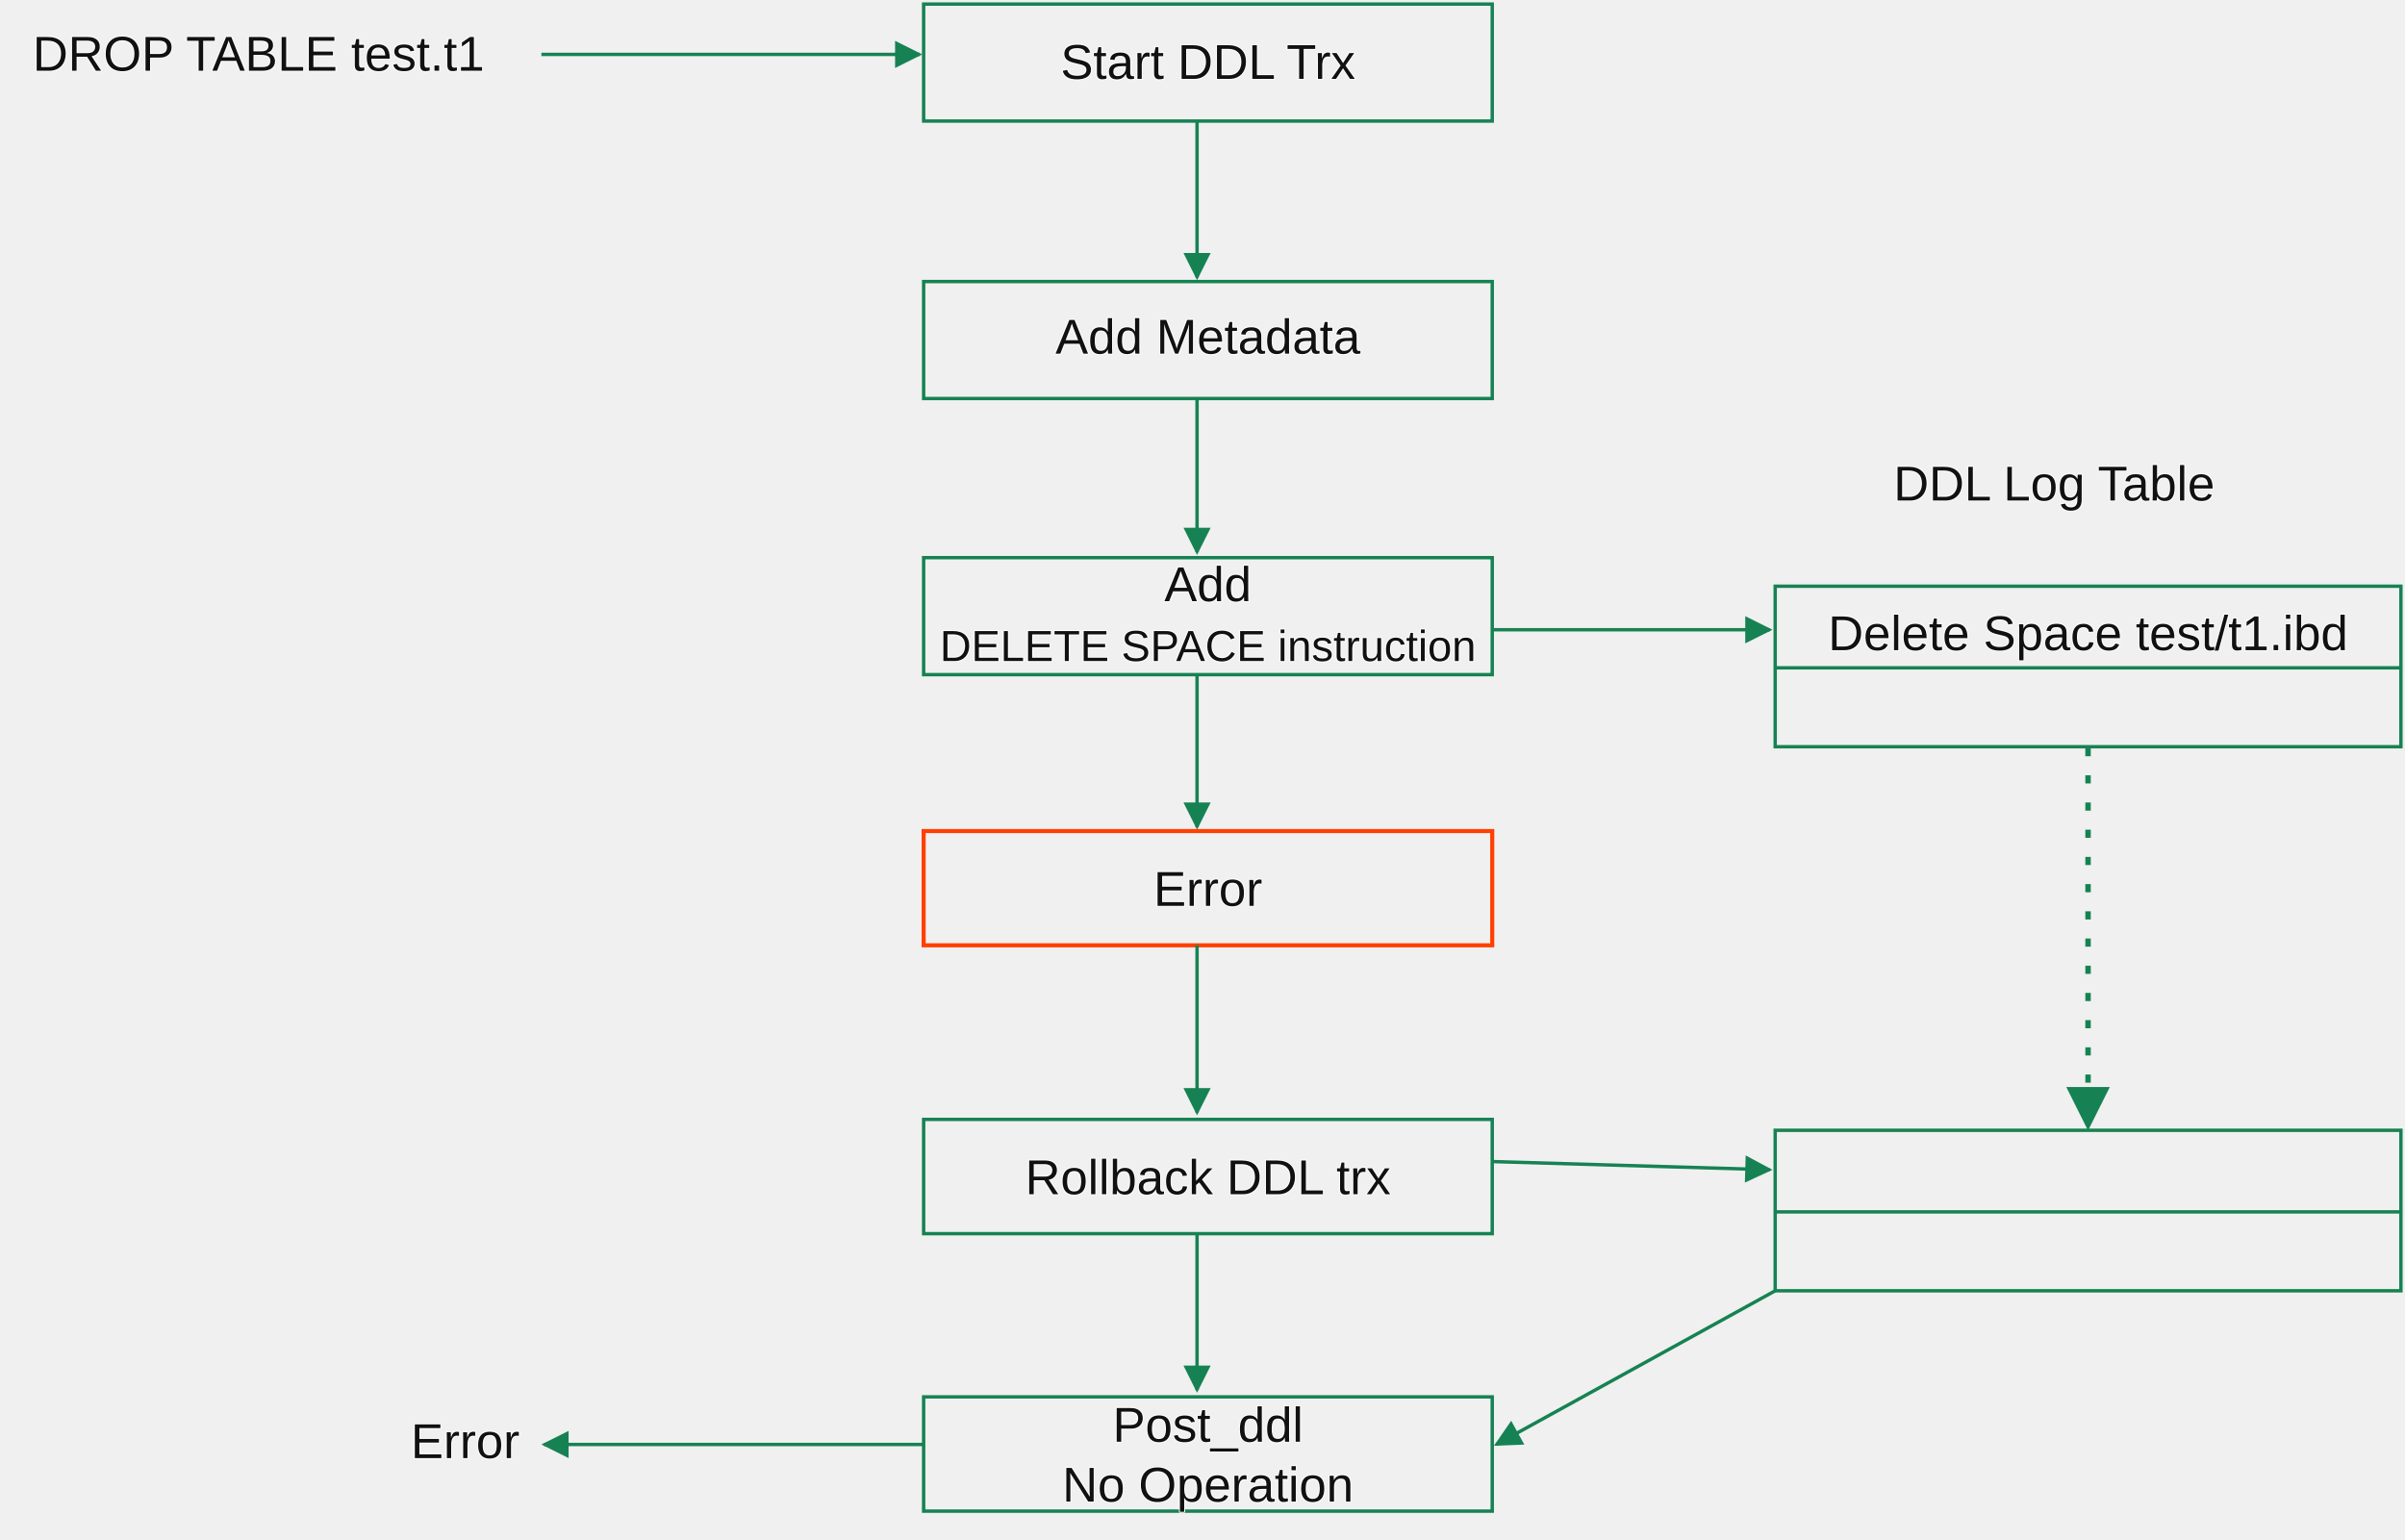
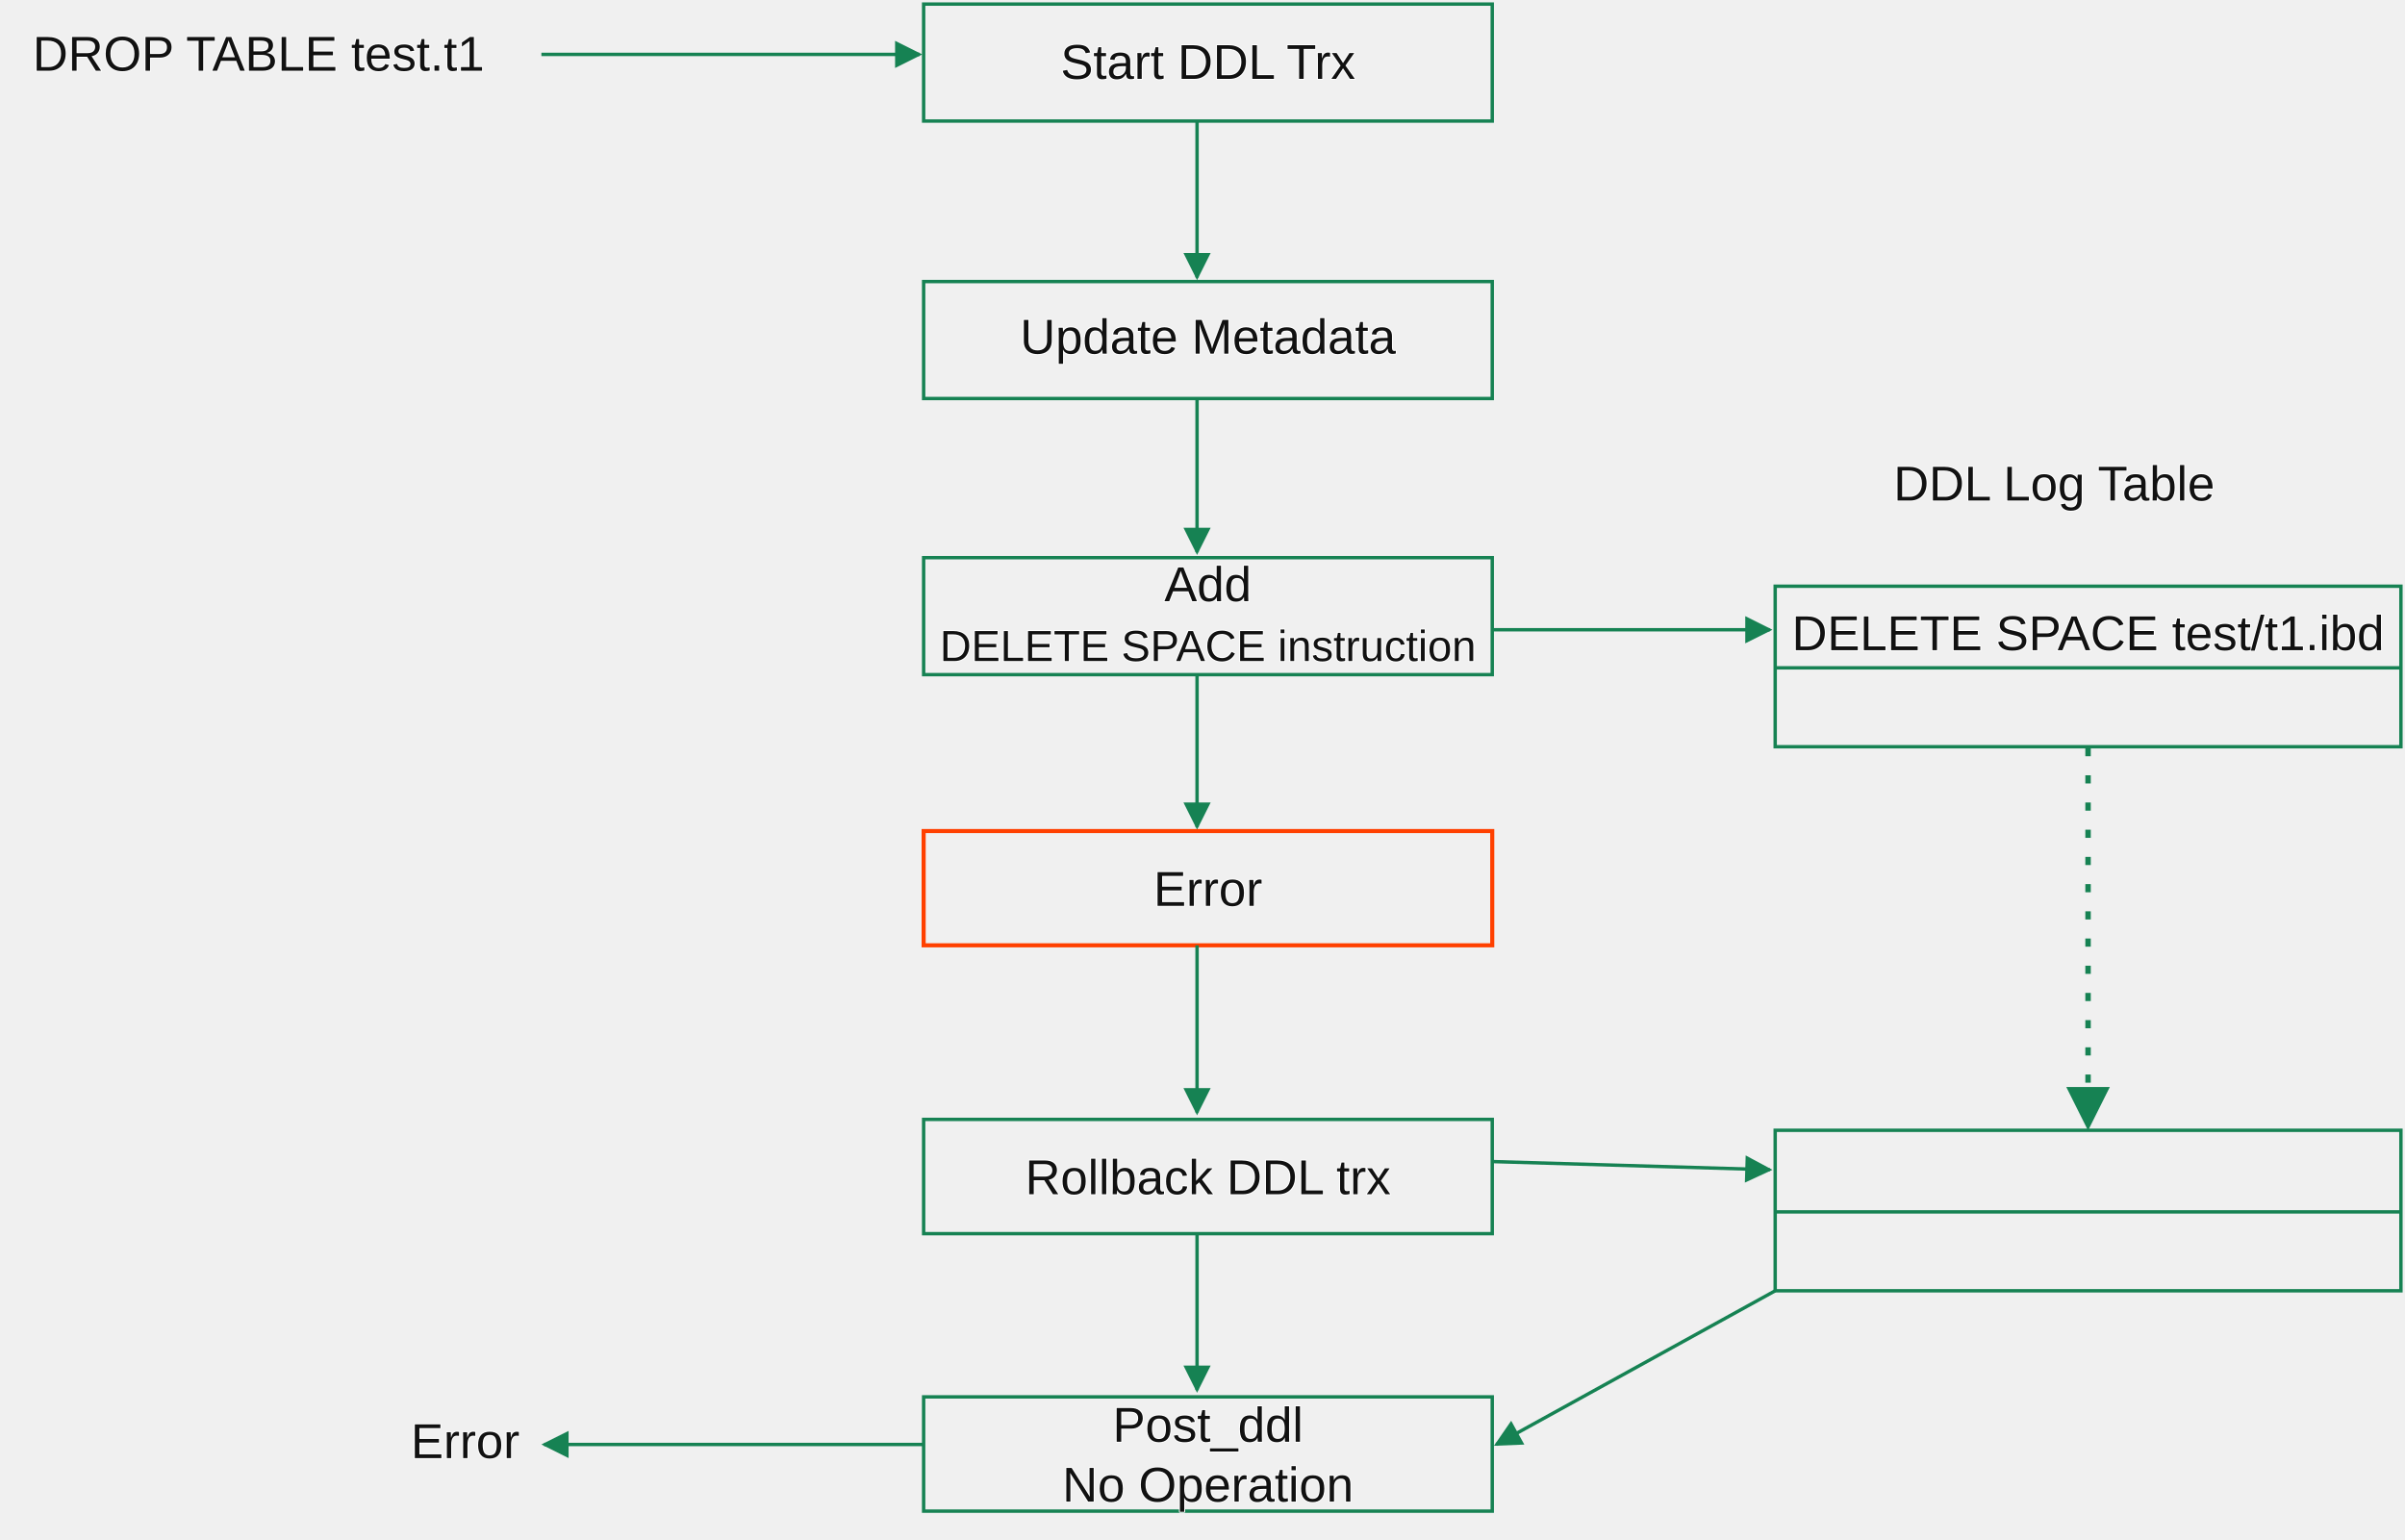
<svg xmlns="http://www.w3.org/2000/svg" width="884" height="566" viewBox="0 0 884 566">
  <defs>
    <marker id="g-arrow" viewBox="0 0 10 10" refX="9" refY="5" markerWidth="8" markerHeight="8" orient="auto-start-reverse">
      <path d="M0 0 10 5 0 10z" fill="#168253" />
    </marker>
    <style>
      .box{fill:none;stroke:#168253;stroke-width:1.25}.error{fill:none;stroke:#ff4000;stroke-width:1.5}.flow{fill:none;stroke:#168253;stroke-width:1.25;marker-end:url(#g-arrow)}
      .dash{fill:none;stroke:#168253;stroke-width:2;stroke-dasharray:3 7;marker-end:url(#g-arrow)}
      .t{font-family:Arial,Helvetica,sans-serif;font-size:18px;fill:#111;stroke:#fff;stroke-width:.7;paint-order:stroke;stroke-linejoin:round}.sub{font-size:16px}
    </style>
  </defs>
  <text class="t" x="12" y="26">DROP TABLE test.t1</text>
  <path class="flow" d="M199 20 H338" />
  <rect class="box" x="339.5" y="1.5" width="209" height="43" />
  <text class="t" x="444" y="29" text-anchor="middle">Start DDL Trx</text>
  <path class="flow" d="M440 44.5 V102" />
  <rect class="box" x="339.5" y="103.5" width="209" height="43" />
-   <text class="t" x="444" y="130" text-anchor="middle">Add Metadata</text>
+   <text class="t" x="444" y="130" text-anchor="middle">Update Metadata</text>
  <path class="flow" d="M440 146.5 V203" />
  <rect class="box" x="339.5" y="205" width="209" height="43" />
  <text class="t" x="444" y="221" text-anchor="middle">Add</text>
  <text class="t sub" x="444" y="243" text-anchor="middle">DELETE SPACE instruction</text>
  <path class="flow" d="M440 248 V304" />
  <rect class="error" x="339.5" y="305.5" width="209" height="42" />
  <text class="t" x="444" y="333" text-anchor="middle">Error</text>
  <path class="flow" d="M440 347.5 V409" />
  <rect class="box" x="339.5" y="411.5" width="209" height="42" />
  <text class="t" x="444" y="439" text-anchor="middle">Rollback DDL trx</text>
  <path class="flow" d="M440 453.5 V511" />
  <rect class="box" x="339.5" y="513.5" width="209" height="42" />
  <text class="t" x="444" y="530" text-anchor="middle">Post_ddl</text>
  <text class="t" x="444" y="552" text-anchor="middle">No Operation</text>
  <path class="flow" d="M339.5 531 H200" />
  <text class="t" x="151" y="536">Error</text>
  <text class="t" x="696" y="184">DDL Log Table</text>
  <rect class="box" x="652.5" y="215.5" width="230" height="59" />
  <path class="box" d="M652.5 245.5 H882.5" />
-   <text class="t" x="767.5" y="239" text-anchor="middle">Delete Space test/t1.ibd</text>
+   <text class="t" x="767.5" y="239" text-anchor="middle">DELETE SPACE test/t1.ibd</text>
  <path class="flow" d="M548.5 231.5 H650.5" />
  <path class="dash" d="M767.5 275 V414" />
  <rect class="box" x="652.5" y="415.5" width="230" height="59" />
  <path class="box" d="M652.5 445.5 H882.5" />
  <path class="flow" d="M548.5 427 L650.5 430" />
  <path class="flow" d="M652.5 474.5 L550 531" />
</svg>
